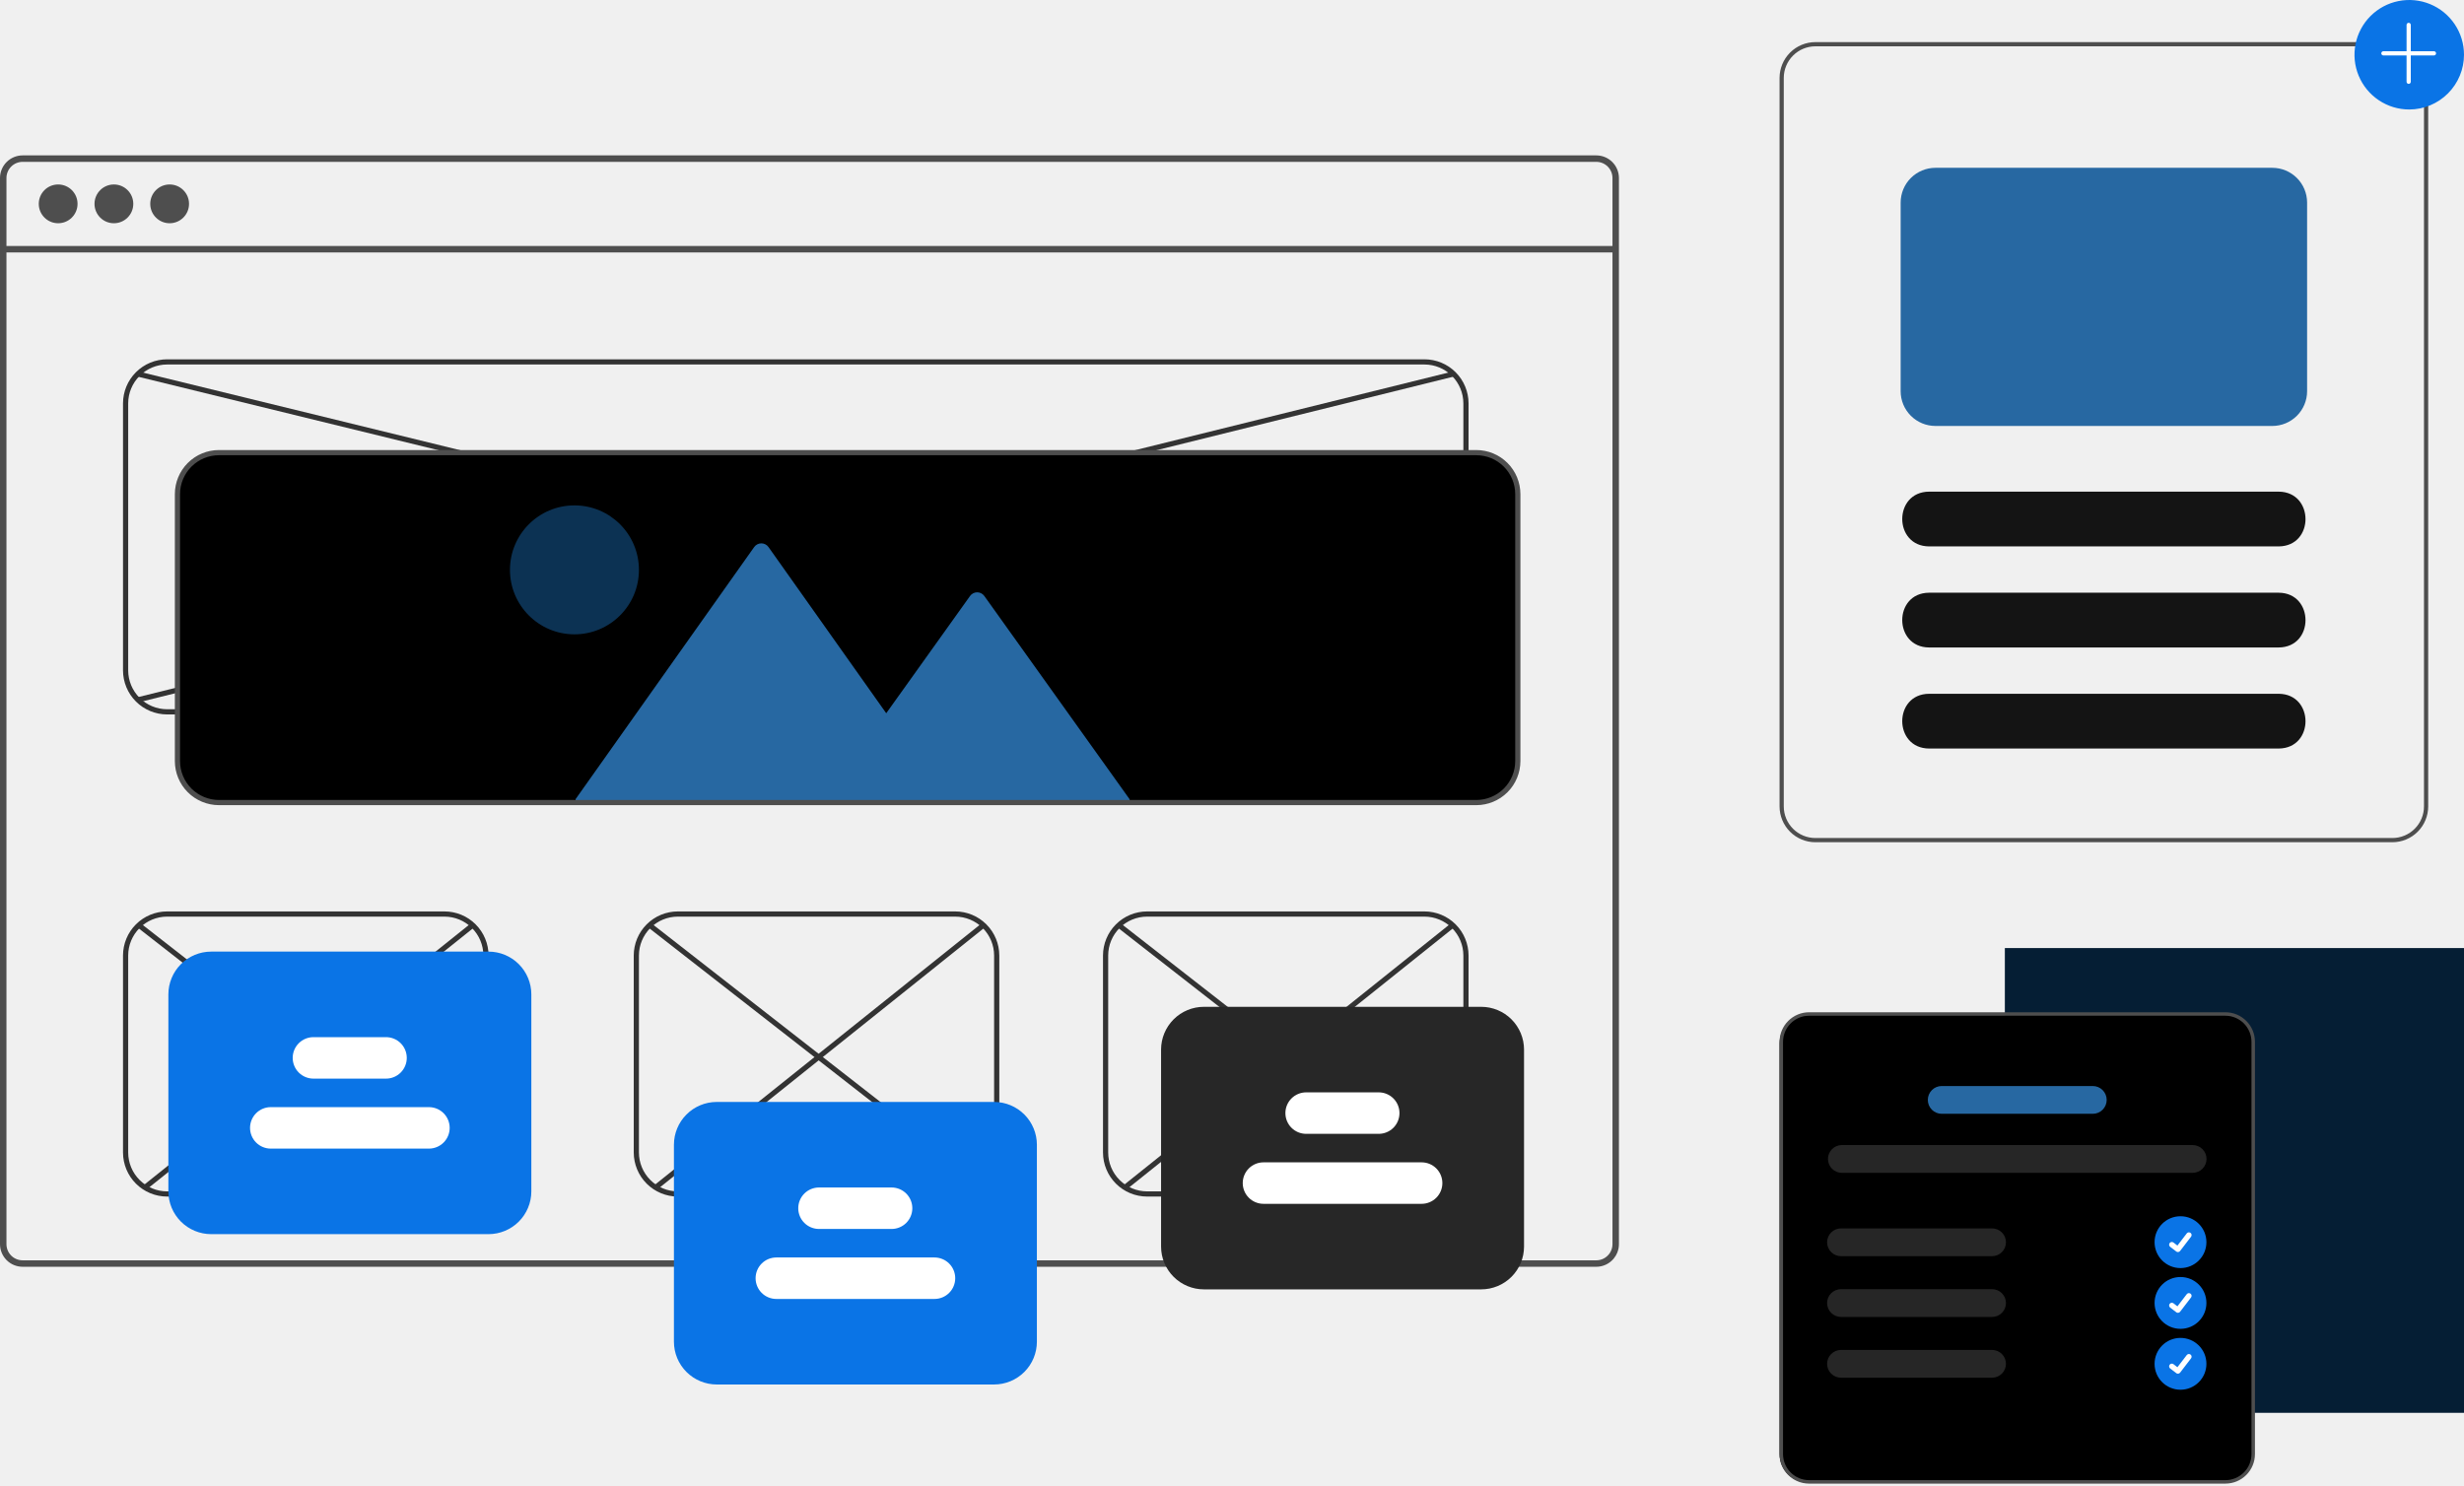
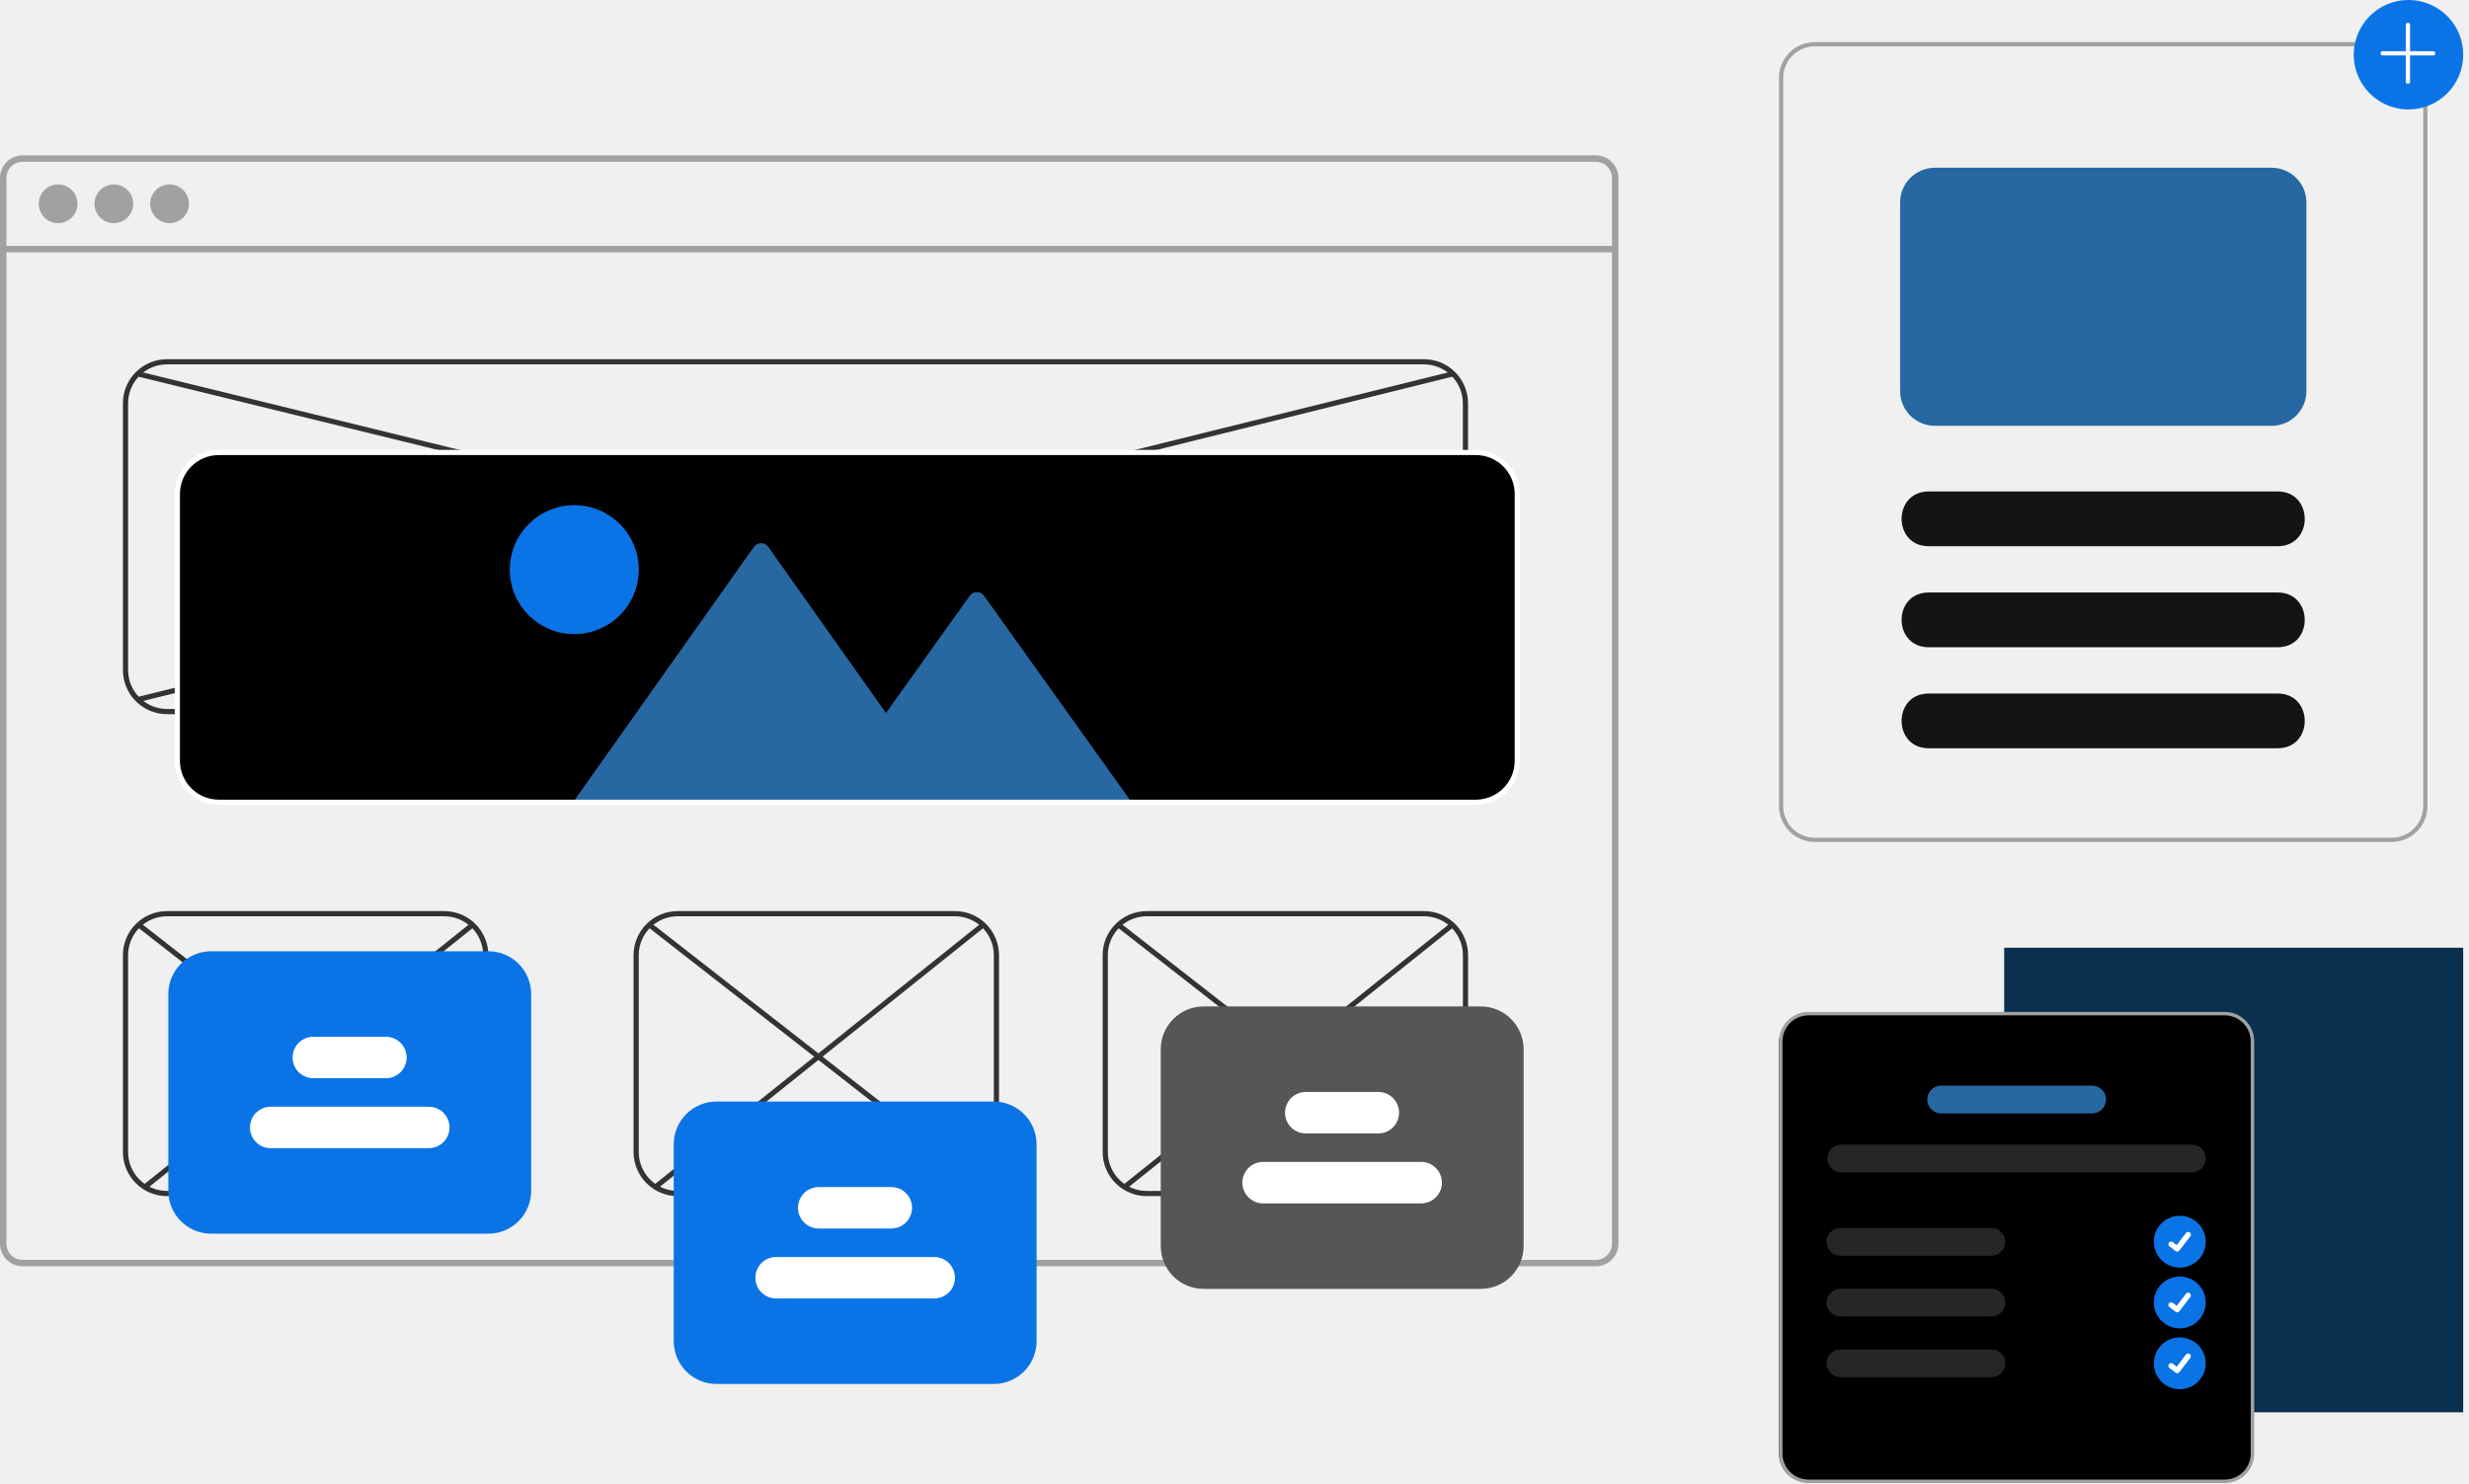
- <svg xmlns="http://www.w3.org/2000/svg" width="864" height="521" viewBox="0 0 864 521" fill="none">
-   <path d="M559.743 54.5H7.927C5.825 54.502 3.81 55.338 2.324 56.824C0.838 58.31 0.002 60.325 0 62.427V436.353C0.002 438.454 0.838 440.47 2.324 441.956C3.81 443.442 5.825 444.278 7.927 444.28H559.743C560.889 444.28 562.021 444.031 563.062 443.551C564.102 443.071 565.027 442.37 565.77 441.498C565.833 441.43 565.891 441.357 565.943 441.28C566.416 440.701 566.799 440.055 567.079 439.362C567.478 438.409 567.682 437.386 567.679 436.353V62.427C567.677 60.324 566.839 58.308 565.351 56.821C563.863 55.335 561.846 54.5 559.743 54.5ZM565.415 436.353C565.416 437.459 565.091 438.54 564.479 439.462C563.935 440.273 563.198 440.935 562.334 441.389C561.533 441.803 560.644 442.018 559.743 442.016H7.927C6.425 442.014 4.986 441.417 3.924 440.355C2.862 439.294 2.265 437.854 2.263 436.353V62.427C2.265 60.926 2.862 59.486 3.924 58.425C4.986 57.363 6.425 56.766 7.927 56.764H559.743C561.246 56.764 562.687 57.36 563.751 58.422C564.815 59.484 565.413 60.924 565.415 62.427V436.353Z" fill="#4E4E4E" />
-   <path d="M566.542 86.272H1.13V88.538H566.542V86.272Z" fill="#4E4E4E" />
-   <path d="M20.392 78.295C24.147 78.295 27.191 75.251 27.191 71.496C27.191 67.742 24.147 64.698 20.392 64.698C16.638 64.698 13.594 67.742 13.594 71.496C13.594 75.251 16.638 78.295 20.392 78.295Z" fill="#4E4E4E" />
-   <path d="M39.938 78.295C43.693 78.295 46.737 75.251 46.737 71.496C46.737 67.742 43.693 64.698 39.938 64.698C36.184 64.698 33.14 67.742 33.14 71.496C33.14 75.251 36.184 78.295 39.938 78.295Z" fill="#4E4E4E" />
-   <path d="M59.484 78.295C63.239 78.295 66.283 75.251 66.283 71.496C66.283 67.742 63.239 64.698 59.484 64.698C55.729 64.698 52.685 67.742 52.685 71.496C52.685 75.251 55.729 78.295 59.484 78.295Z" fill="#4E4E4E" />
-   <path d="M499.493 250.564H58.586C54.489 250.559 50.561 248.93 47.663 246.032C44.766 243.135 43.136 239.207 43.132 235.11V141.474C43.136 137.376 44.766 133.448 47.663 130.551C50.561 127.653 54.489 126.024 58.586 126.019H499.493C503.591 126.024 507.519 127.653 510.416 130.551C513.313 133.448 514.943 137.376 514.948 141.474V235.11C514.943 239.207 513.313 243.135 510.416 246.032C507.519 248.93 503.591 250.559 499.493 250.564ZM58.586 127.837C54.971 127.841 51.505 129.279 48.949 131.836C46.392 134.392 44.954 137.858 44.95 141.474V235.11C44.954 238.725 46.392 242.191 48.949 244.747C51.505 247.304 54.971 248.742 58.586 248.746H499.493C503.109 248.742 506.575 247.304 509.131 244.747C511.688 242.191 513.125 238.725 513.13 235.11V141.474C513.125 137.858 511.688 134.392 509.131 131.836C506.575 129.279 503.109 127.841 499.493 127.837H58.586Z" fill="#333333" />
-   <path d="M155.859 419.654H58.586C54.489 419.65 50.561 418.02 47.663 415.123C44.766 412.225 43.136 408.297 43.132 404.2V335.109C43.136 331.012 44.766 327.083 47.663 324.186C50.561 321.289 54.489 319.659 58.586 319.655H155.859C159.956 319.659 163.884 321.289 166.781 324.186C169.679 327.083 171.308 331.012 171.313 335.109V404.2C171.308 408.297 169.679 412.225 166.781 415.123C163.884 418.02 159.956 419.65 155.859 419.654ZM58.586 321.473C54.971 321.477 51.505 322.915 48.949 325.471C46.392 328.028 44.954 331.494 44.95 335.109V404.2C44.954 407.815 46.392 411.281 48.949 413.837C51.505 416.394 54.971 417.832 58.586 417.836H155.859C159.474 417.832 162.94 416.394 165.496 413.837C168.053 411.281 169.491 407.815 169.495 404.2V335.109C169.491 331.494 168.053 328.028 165.496 325.471C162.94 322.915 159.474 321.477 155.859 321.473H58.586Z" fill="#333333" />
-   <path d="M499.493 419.654H402.221C398.124 419.65 394.195 418.02 391.298 415.123C388.401 412.225 386.771 408.297 386.767 404.2V335.109C386.771 331.012 388.401 327.083 391.298 324.186C394.195 321.289 398.124 319.659 402.221 319.655H499.493C503.591 319.659 507.519 321.289 510.416 324.186C513.313 327.083 514.943 331.012 514.948 335.109V404.2C514.943 408.297 513.313 412.225 510.416 415.123C507.519 418.02 503.591 419.65 499.493 419.654ZM402.221 321.473C398.606 321.477 395.14 322.915 392.583 325.471C390.027 328.028 388.589 331.494 388.585 335.109V404.2C388.589 407.815 390.027 411.281 392.583 413.837C395.14 416.394 398.606 417.832 402.221 417.836H499.493C503.109 417.832 506.575 416.394 509.131 413.837C511.688 411.281 513.126 407.815 513.13 404.2V335.109C513.126 331.494 511.688 328.028 509.131 325.471C506.575 322.915 503.109 321.477 499.493 321.473H402.221Z" fill="#333333" />
-   <path d="M334.949 419.654H237.677C233.579 419.65 229.651 418.02 226.754 415.123C223.856 412.225 222.227 408.297 222.222 404.2V335.109C222.227 331.012 223.856 327.083 226.754 324.186C229.651 321.289 233.579 319.659 237.677 319.655H334.949C339.046 319.659 342.974 321.289 345.872 324.186C348.769 327.083 350.399 331.012 350.403 335.109V404.2C350.399 408.297 348.769 412.225 345.872 415.123C342.974 418.02 339.046 419.65 334.949 419.654ZM237.677 321.473C234.061 321.477 230.595 322.915 228.039 325.471C225.482 328.028 224.044 331.494 224.04 335.109V404.2C224.044 407.815 225.482 411.281 228.039 413.837C230.595 416.394 234.061 417.832 237.677 417.836H334.949C338.564 417.832 342.03 416.394 344.587 413.837C347.143 411.281 348.581 407.815 348.585 404.2V335.109C348.581 331.494 347.143 328.028 344.587 325.471C342.03 322.915 338.564 321.477 334.949 321.473H237.677Z" fill="#333333" />
-   <path d="M48.541 130.283L48.109 132.048L513.822 245.992L514.254 244.227L48.541 130.283Z" fill="#333333" />
-   <path d="M509.528 130.255L48.114 244.564L48.551 246.329L509.966 132.019L509.528 130.255Z" fill="#333333" />
-   <path d="M517.675 281.927H76.768C72.791 281.923 68.978 280.341 66.166 277.529C63.354 274.717 61.773 270.904 61.768 266.927V173.291C61.773 169.315 63.354 165.502 66.166 162.69C68.978 159.878 72.791 158.296 76.768 158.292H517.675C521.652 158.296 525.464 159.878 528.276 162.69C531.089 165.502 532.67 169.315 532.675 173.291V266.927C532.67 270.904 531.089 274.717 528.276 277.529C525.464 280.341 521.652 281.923 517.675 281.927Z" fill="black" />
-   <path d="M228.319 323.759L227.201 325.193L343.714 416.082L344.833 414.648L228.319 323.759Z" fill="#333333" />
-   <path d="M344.296 323.76L229.312 415.77L230.447 417.189L345.432 325.18L344.296 323.76Z" fill="#333333" />
-   <path d="M49.228 323.76L48.11 325.194L164.624 416.083L165.742 414.649L49.228 323.76Z" fill="#333333" />
-   <path d="M165.206 323.76L50.221 415.77L51.357 417.189L166.342 325.18L165.206 323.76Z" fill="#333333" />
-   <path d="M392.864 323.759L391.746 325.192L508.26 416.081L509.378 414.648L392.864 323.759Z" fill="#333333" />
-   <path d="M508.841 323.76L393.856 415.77L394.992 417.189L509.977 325.18L508.841 323.76Z" fill="#333333" />
-   <path d="M348.585 485.563H251.313C247.336 485.558 243.523 483.977 240.711 481.165C237.899 478.353 236.317 474.54 236.313 470.563V401.472C236.317 397.496 237.899 393.683 240.711 390.871C243.523 388.059 247.336 386.477 251.313 386.472H348.585C352.562 386.477 356.375 388.059 359.187 390.871C361.999 393.683 363.581 397.496 363.585 401.472V470.563C363.581 474.54 361.999 478.353 359.187 481.165C356.375 483.977 352.562 485.558 348.585 485.563Z" fill="#0A74E6" />
-   <path d="M312.633 431.018H287.179C285.25 431.018 283.4 430.251 282.036 428.888C280.672 427.524 279.906 425.674 279.906 423.745C279.906 421.816 280.672 419.966 282.036 418.602C283.4 417.239 285.25 416.472 287.179 416.472H312.633C314.562 416.472 316.412 417.239 317.776 418.602C319.14 419.966 319.906 421.816 319.906 423.745C319.906 425.674 319.14 427.524 317.776 428.888C316.412 430.251 314.562 431.018 312.633 431.018Z" fill="white" />
-   <path d="M327.676 455.563H272.222C270.293 455.563 268.443 454.797 267.079 453.433C265.715 452.069 264.949 450.219 264.949 448.29C264.949 446.361 265.715 444.512 267.079 443.148C268.443 441.784 270.293 441.018 272.222 441.018H327.676C329.605 441.018 331.455 441.784 332.819 443.148C334.183 444.512 334.949 446.361 334.949 448.29C334.949 450.219 334.183 452.069 332.819 453.433C331.455 454.797 329.605 455.563 327.676 455.563Z" fill="white" />
-   <path d="M171.313 432.836H74.041C70.064 432.831 66.251 431.25 63.439 428.438C60.627 425.625 59.045 421.813 59.041 417.836V348.745C59.045 344.768 60.627 340.956 63.439 338.144C66.251 335.332 70.064 333.75 74.041 333.745H171.313C175.29 333.75 179.103 335.332 181.915 338.144C184.727 340.956 186.309 344.768 186.313 348.745V417.836C186.309 421.813 184.727 425.625 181.915 428.438C179.103 431.25 175.29 432.831 171.313 432.836Z" fill="#0A74E6" />
-   <path d="M135.361 378.291H109.907C107.978 378.291 106.128 377.524 104.764 376.161C103.4 374.797 102.634 372.947 102.634 371.018C102.634 369.089 103.4 367.239 104.764 365.875C106.128 364.512 107.978 363.745 109.907 363.745H135.361C137.29 363.745 139.14 364.512 140.504 365.875C141.868 367.239 142.634 369.089 142.634 371.018C142.634 372.947 141.868 374.797 140.504 376.161C139.14 377.524 137.29 378.291 135.361 378.291Z" fill="white" />
-   <path d="M150.404 402.836H94.95C93.021 402.836 91.171 402.07 89.807 400.706C88.444 399.342 87.677 397.492 87.677 395.563C87.677 393.634 88.444 391.785 89.807 390.421C91.171 389.057 93.021 388.291 94.95 388.291H150.404C152.333 388.291 154.183 389.057 155.547 390.421C156.911 391.785 157.677 393.634 157.677 395.563C157.677 397.492 156.911 399.342 155.547 400.706C154.183 402.07 152.333 402.836 150.404 402.836Z" fill="white" />
-   <path d="M519.403 452.199H422.13C418.153 452.195 414.341 450.613 411.529 447.801C408.717 444.989 407.135 441.176 407.13 437.199V368.109C407.135 364.132 408.717 360.319 411.529 357.507C414.341 354.695 418.153 353.113 422.13 353.109H519.403C523.379 353.113 527.192 354.695 530.004 357.507C532.816 360.319 534.398 364.132 534.402 368.109V437.199C534.398 441.176 532.816 444.989 530.004 447.801C527.192 450.613 523.379 452.195 519.403 452.199Z" fill="#272727" />
-   <path d="M483.451 397.654H457.996C456.067 397.654 454.218 396.888 452.854 395.524C451.49 394.16 450.724 392.31 450.724 390.381C450.724 388.453 451.49 386.603 452.854 385.239C454.218 383.875 456.067 383.109 457.996 383.109H483.451C485.38 383.109 487.229 383.875 488.593 385.239C489.957 386.603 490.723 388.453 490.723 390.381C490.723 392.31 489.957 394.16 488.593 395.524C487.229 396.888 485.38 397.654 483.451 397.654Z" fill="white" />
-   <path d="M498.494 422.199H443.039C441.11 422.199 439.261 421.433 437.897 420.069C436.533 418.705 435.767 416.856 435.767 414.927C435.767 412.998 436.533 411.148 437.897 409.784C439.261 408.42 441.11 407.654 443.039 407.654H498.494C500.422 407.654 502.272 408.42 503.636 409.784C505 411.148 505.766 412.998 505.766 414.927C505.766 416.856 505 418.705 503.636 420.069C502.272 421.433 500.422 422.199 498.494 422.199Z" fill="white" />
-   <path d="M396.103 280.323V281.473H201.831V280.27L202.877 278.79L264.467 191.839C264.753 191.444 265.127 191.122 265.561 190.9C265.995 190.678 266.475 190.562 266.963 190.562C267.45 190.562 267.93 190.678 268.364 190.9C268.798 191.122 269.173 191.444 269.458 191.839L310.758 250.145L340.158 209.004C340.443 208.611 340.818 208.291 341.251 208.07C341.684 207.849 342.163 207.734 342.649 207.734C343.135 207.734 343.614 207.849 344.047 208.07C344.48 208.291 344.854 208.611 345.14 209.004L395.058 278.853L396.103 280.323Z" fill="#2768A2" />
-   <path d="M201.428 222.471C213.916 222.471 224.04 212.347 224.04 199.859C224.04 187.37 213.916 177.247 201.428 177.247C188.94 177.247 178.816 187.37 178.816 199.859C178.816 212.347 188.94 222.471 201.428 222.471Z" fill="#0C3253" />
-   <path d="M517.675 282.382H76.768C72.671 282.377 68.742 280.748 65.845 277.85C62.948 274.953 61.318 271.025 61.313 266.928V173.292C61.318 169.194 62.948 165.266 65.845 162.369C68.742 159.471 72.671 157.842 76.768 157.837H517.675C521.772 157.842 525.701 159.471 528.598 162.369C531.495 165.266 533.125 169.194 533.129 173.292V266.928C533.125 271.025 531.495 274.953 528.598 277.85C525.701 280.748 521.772 282.377 517.675 282.382ZM76.768 159.655C73.153 159.659 69.687 161.097 67.13 163.654C64.574 166.21 63.136 169.676 63.132 173.292V266.928C63.136 270.543 64.574 274.009 67.13 276.565C69.687 279.122 73.153 280.56 76.768 280.564H517.675C521.29 280.56 524.756 279.122 527.313 276.565C529.869 274.009 531.307 270.543 531.311 266.928V173.292C531.307 169.676 529.869 166.21 527.313 163.654C524.756 161.097 521.29 159.659 517.675 159.655H76.768Z" fill="#4E4E4E" />
-   <path d="M838.892 14.769H636.554C633.226 14.774 630.035 16.098 627.682 18.451C625.329 20.805 624.005 23.995 624 27.323V282.831C624.005 286.159 625.329 289.349 627.682 291.702C630.035 294.056 633.226 295.38 636.554 295.384H838.892C842.22 295.38 845.411 294.056 847.764 291.702C850.117 289.349 851.441 286.159 851.446 282.831V27.323C851.441 23.995 850.117 20.805 847.764 18.451C845.411 16.098 842.22 14.774 838.892 14.769ZM849.969 282.831C849.966 285.767 848.797 288.583 846.721 290.659C844.644 292.736 841.829 293.904 838.892 293.908H636.554C633.617 293.904 630.802 292.736 628.725 290.659C626.649 288.583 625.48 285.767 625.477 282.831V27.323C625.48 24.386 626.649 21.571 628.725 19.494C630.802 17.418 633.617 16.25 636.554 16.246H838.892C841.829 16.25 844.644 17.418 846.721 19.494C848.797 21.571 849.966 24.386 849.969 27.323V282.831Z" fill="#4E4E4E" />
-   <path d="M799.016 191.631H676.431C663.909 191.57 663.857 172.496 676.432 172.431H799.016C811.529 172.489 811.597 191.565 799.016 191.631Z" fill="#141414" />
-   <path d="M799.016 227.077H676.431C663.909 227.016 663.857 207.942 676.432 207.877H799.016C811.529 207.935 811.597 227.011 799.016 227.077Z" fill="#141414" />
-   <path d="M799.016 262.523H676.431C663.909 262.463 663.857 243.388 676.432 243.323H799.016C811.529 243.382 811.597 262.457 799.016 262.523Z" fill="#141414" />
-   <path d="M844.8 38.4C841.003 38.4 837.291 37.274 834.133 35.164C830.976 33.054 828.515 30.056 827.062 26.547C825.608 23.039 825.228 19.179 825.969 15.454C826.71 11.73 828.538 8.309 831.224 5.623C833.909 2.938 837.33 1.11 841.054 0.369C844.779 -0.372 848.639 0.008 852.148 1.461C855.656 2.915 858.655 5.376 860.764 8.533C862.874 11.69 864 15.402 864 19.2C863.994 24.29 861.97 29.171 858.37 32.77C854.771 36.37 849.89 38.394 844.8 38.4Z" fill="#0A74E6" />
-   <path d="M853.462 17.969H845.338V8.738C845.338 8.543 845.261 8.355 845.122 8.216C844.984 8.078 844.796 8 844.6 8C844.404 8 844.216 8.078 844.078 8.216C843.939 8.355 843.862 8.543 843.862 8.738V17.969H835.738C835.543 17.969 835.355 18.047 835.216 18.186C835.078 18.324 835 18.512 835 18.708C835 18.904 835.078 19.091 835.216 19.23C835.355 19.368 835.543 19.446 835.738 19.446H843.862V28.677C843.862 28.873 843.939 29.061 844.078 29.199C844.216 29.338 844.404 29.415 844.6 29.415C844.796 29.415 844.984 29.338 845.122 29.199C845.261 29.061 845.338 28.873 845.338 28.677V19.446H853.462C853.657 19.446 853.845 19.368 853.984 19.23C854.122 19.091 854.2 18.904 854.2 18.708C854.2 18.512 854.122 18.324 853.984 18.186C853.845 18.047 853.657 17.969 853.462 17.969Z" fill="white" />
-   <path d="M796.8 149.391H678.646C675.416 149.387 672.319 148.102 670.034 145.818C667.75 143.533 666.465 140.436 666.461 137.206V71.04C666.465 67.81 667.75 64.713 670.034 62.428C672.319 60.144 675.416 58.859 678.646 58.855H796.8C800.03 58.859 803.127 60.144 805.412 62.428C807.696 64.713 808.981 67.81 808.984 71.04V137.206C808.981 140.436 807.696 143.533 805.412 145.818C803.127 148.102 800.03 149.387 796.8 149.391Z" fill="#2768A2" />
-   <rect x="703" y="332.5" width="161" height="163" fill="#051E34" />
-   <rect x="624" y="356" width="166" height="164" rx="10" fill="black" />
-   <path d="M780.343 355.016H634.351C631.608 355.021 628.978 356.113 627.038 358.054C625.098 359.994 624.005 362.623 624 365.367V509.977C624.003 512.722 625.094 515.353 627.035 517.293C628.976 519.234 631.607 520.326 634.351 520.328H780.343C783.088 520.326 785.719 519.234 787.66 517.293C789.601 515.353 790.692 512.722 790.695 509.977V365.367C790.692 362.623 789.601 359.991 787.66 358.051C785.719 356.11 783.088 355.019 780.343 355.016ZM789.477 509.977C789.474 512.398 788.511 514.72 786.799 516.432C785.086 518.144 782.765 519.108 780.343 519.111H634.351C631.93 519.108 629.609 518.144 627.896 516.432C626.184 514.72 625.221 512.398 625.218 509.977V365.367C625.222 362.946 626.185 360.625 627.897 358.913C629.609 357.201 631.93 356.237 634.351 356.233H780.343C782.765 356.236 785.086 357.2 786.799 358.912C788.511 360.624 789.474 362.946 789.477 365.367V509.977Z" fill="#4E4E4E" />
-   <path d="M768.847 411.334H645.847C644.555 411.334 643.316 410.82 642.402 409.907C641.489 408.993 640.976 407.754 640.976 406.462C640.976 405.17 641.489 403.931 642.402 403.018C643.316 402.104 644.555 401.591 645.847 401.591H768.847C770.139 401.591 771.378 402.104 772.291 403.018C773.205 403.931 773.718 405.17 773.718 406.462C773.718 407.754 773.205 408.993 772.291 409.907C771.378 410.82 770.139 411.334 768.847 411.334Z" fill="#262626" />
-   <path d="M733.835 390.631H680.86C679.568 390.631 678.329 390.118 677.415 389.204C676.501 388.29 675.988 387.051 675.988 385.759C675.988 384.468 676.501 383.228 677.415 382.315C678.329 381.401 679.568 380.888 680.86 380.888H733.835C735.127 380.888 736.366 381.401 737.279 382.315C738.193 383.228 738.706 384.468 738.706 385.759C738.706 387.051 738.193 388.29 737.279 389.204C736.366 390.118 735.127 390.631 733.835 390.631Z" fill="#2768A2" />
-   <path d="M698.518 440.561H645.543C644.251 440.561 643.012 440.048 642.098 439.135C641.185 438.221 640.671 436.982 640.671 435.69C640.671 434.398 641.185 433.159 642.098 432.245C643.012 431.332 644.251 430.819 645.543 430.819H698.518C699.81 430.819 701.049 431.332 701.962 432.245C702.876 433.159 703.389 434.398 703.389 435.69C703.389 436.982 702.876 438.221 701.962 439.135C701.049 440.048 699.81 440.561 698.518 440.561Z" fill="#262626" />
-   <path d="M698.518 461.873H645.543C644.251 461.873 643.012 461.36 642.098 460.446C641.185 459.533 640.671 458.294 640.671 457.002C640.671 455.71 641.185 454.471 642.098 453.557C643.012 452.644 644.251 452.131 645.543 452.131H698.518C699.81 452.131 701.049 452.644 701.962 453.557C702.876 454.471 703.389 455.71 703.389 457.002C703.389 458.294 702.876 459.533 701.962 460.446C701.049 461.36 699.81 461.873 698.518 461.873Z" fill="#262626" />
-   <path d="M698.518 483.185H645.543C644.251 483.185 643.012 482.672 642.098 481.758C641.185 480.845 640.671 479.606 640.671 478.314C640.671 477.022 641.185 475.783 642.098 474.869C643.012 473.956 644.251 473.442 645.543 473.442H698.518C699.81 473.442 701.049 473.956 701.962 474.869C702.876 475.783 703.389 477.022 703.389 478.314C703.389 479.606 702.876 480.845 701.962 481.758C701.049 482.672 699.81 483.185 698.518 483.185Z" fill="#262626" />
-   <path d="M764.588 444.737C769.609 444.737 773.679 440.667 773.679 435.647C773.679 430.626 769.609 426.556 764.588 426.556C759.568 426.556 755.498 430.626 755.498 435.647C755.498 440.667 759.568 444.737 764.588 444.737Z" fill="#0A74E6" />
-   <path d="M763.687 439.115C763.483 439.115 763.284 439.049 763.12 438.926L763.11 438.919L760.974 437.284C760.774 437.131 760.643 436.905 760.61 436.655C760.577 436.406 760.645 436.153 760.798 435.953C760.951 435.753 761.177 435.623 761.427 435.59C761.676 435.557 761.929 435.624 762.129 435.777L763.513 436.838L766.783 432.572C766.858 432.474 766.953 432.391 767.061 432.328C767.169 432.266 767.288 432.225 767.411 432.209C767.535 432.193 767.661 432.201 767.781 432.233C767.901 432.265 768.014 432.321 768.113 432.397L768.113 432.397L768.093 432.425L768.114 432.397C768.313 432.55 768.444 432.777 768.477 433.026C768.51 433.276 768.442 433.528 768.289 433.728L764.443 438.743C764.354 438.859 764.24 438.952 764.109 439.017C763.978 439.081 763.834 439.114 763.688 439.113L763.687 439.115Z" fill="white" />
-   <path d="M764.588 466.049C769.609 466.049 773.679 461.979 773.679 456.959C773.679 451.938 769.609 447.868 764.588 447.868C759.568 447.868 755.498 451.938 755.498 456.959C755.498 461.979 759.568 466.049 764.588 466.049Z" fill="#0A74E6" />
-   <path d="M763.687 460.426C763.483 460.427 763.284 460.361 763.12 460.238L763.11 460.23L760.974 458.596C760.875 458.52 760.792 458.426 760.729 458.318C760.667 458.21 760.626 458.091 760.61 457.967C760.594 457.843 760.602 457.718 760.634 457.597C760.666 457.477 760.722 457.364 760.798 457.265C760.874 457.166 760.968 457.083 761.076 457.021C761.184 456.958 761.303 456.918 761.427 456.901C761.55 456.885 761.676 456.893 761.797 456.925C761.917 456.958 762.03 457.013 762.129 457.089L763.513 458.15L766.783 453.884C766.858 453.785 766.953 453.702 767.061 453.64C767.169 453.578 767.288 453.537 767.411 453.521C767.535 453.505 767.661 453.513 767.781 453.545C767.901 453.577 768.014 453.633 768.113 453.709L768.113 453.709L768.093 453.737L768.114 453.709C768.313 453.862 768.444 454.088 768.477 454.338C768.51 454.587 768.442 454.84 768.289 455.04L764.443 460.055C764.354 460.171 764.24 460.264 764.109 460.328C763.978 460.393 763.834 460.426 763.688 460.425L763.687 460.426Z" fill="white" />
-   <path d="M764.588 487.404C769.609 487.404 773.679 483.334 773.679 478.314C773.679 473.293 769.609 469.223 764.588 469.223C759.568 469.223 755.498 473.293 755.498 478.314C755.498 483.334 759.568 487.404 764.588 487.404Z" fill="#0A74E6" />
-   <path d="M763.687 481.781C763.483 481.782 763.284 481.716 763.12 481.593L763.11 481.585L760.973 479.951C760.774 479.798 760.643 479.572 760.611 479.322C760.578 479.073 760.645 478.82 760.798 478.621C760.952 478.421 761.178 478.29 761.427 478.257C761.677 478.224 761.929 478.291 762.129 478.444L763.513 479.505L766.782 475.239C766.858 475.14 766.953 475.057 767.061 474.995C767.169 474.933 767.288 474.892 767.411 474.876C767.535 474.86 767.66 474.868 767.781 474.9C767.901 474.932 768.014 474.988 768.113 475.064L768.113 475.064L768.093 475.092L768.114 475.064C768.313 475.217 768.444 475.443 768.477 475.693C768.51 475.942 768.442 476.195 768.289 476.395L764.443 481.41C764.354 481.526 764.24 481.619 764.109 481.683C763.978 481.748 763.834 481.781 763.688 481.78L763.687 481.781Z" fill="white" />
+ <svg xmlns="http://www.w3.org/2000/svg" width="243" height="146" viewBox="0 0 243 146" fill="none">
+   <path d="M157.059 15.292H2.224C1.634 15.293 1.069 15.527 0.652 15.944C0.235 16.361 0.001 16.927 0 17.516V122.437C0.001 123.027 0.235 123.592 0.652 124.009C1.069 124.426 1.634 124.661 2.224 124.661H157.059C157.381 124.661 157.699 124.591 157.991 124.457C158.283 124.322 158.542 124.125 158.751 123.881C158.768 123.862 158.784 123.841 158.799 123.819C158.932 123.657 159.039 123.476 159.118 123.281C159.23 123.014 159.287 122.727 159.286 122.437V17.516C159.286 16.926 159.051 16.36 158.633 15.943C158.215 15.526 157.649 15.292 157.059 15.292ZM158.651 122.437C158.651 122.747 158.56 123.051 158.388 123.309C158.236 123.537 158.029 123.723 157.786 123.85C157.562 123.966 157.312 124.027 157.059 124.026H2.224C1.803 124.026 1.399 123.858 1.101 123.56C0.803 123.262 0.636 122.858 0.635 122.437V17.516C0.636 17.095 0.803 16.691 1.101 16.393C1.399 16.095 1.803 15.928 2.224 15.927H157.059C157.481 15.927 157.886 16.095 158.184 16.392C158.482 16.691 158.65 17.095 158.651 17.516V122.437Z" fill="#A1A1A1" />
+   <path d="M158.967 24.207H0.316V24.843H158.967V24.207Z" fill="#A1A1A1" />
+   <path d="M5.72 21.969C6.774 21.969 7.628 21.115 7.628 20.061C7.628 19.008 6.774 18.154 5.72 18.154C4.667 18.154 3.812 19.008 3.812 20.061C3.812 21.115 4.667 21.969 5.72 21.969Z" fill="#A1A1A1" />
+   <path d="M11.204 21.969C12.258 21.969 13.112 21.115 13.112 20.061C13.112 19.008 12.258 18.154 11.204 18.154C10.151 18.154 9.297 19.008 9.297 20.061C9.297 21.115 10.151 21.969 11.204 21.969Z" fill="#A1A1A1" />
+   <path d="M16.689 21.969C17.742 21.969 18.596 21.115 18.596 20.061C18.596 19.008 17.742 18.154 16.689 18.154C15.635 18.154 14.781 19.008 14.781 20.061C14.781 21.115 15.635 21.969 16.689 21.969Z" fill="#A1A1A1" />
+   <path d="M140.149 70.306H16.434C15.284 70.305 14.182 69.848 13.369 69.035C12.556 68.222 12.099 67.12 12.098 65.97V39.696C12.099 38.547 12.556 37.444 13.369 36.632C14.182 35.819 15.284 35.361 16.434 35.36H140.149C141.299 35.361 142.401 35.819 143.214 36.632C144.027 37.444 144.484 38.547 144.485 39.696V65.97C144.484 67.12 144.027 68.222 143.214 69.035C142.401 69.848 141.299 70.305 140.149 70.306ZM16.434 35.87C15.42 35.871 14.447 36.275 13.73 36.992C13.012 37.709 12.609 38.682 12.608 39.696V65.97C12.609 66.984 13.012 67.957 13.73 68.674C14.447 69.391 15.42 69.795 16.434 69.796H140.149C141.163 69.795 142.136 69.391 142.853 68.674C143.571 67.957 143.974 66.984 143.975 65.97V39.696C143.974 38.682 143.571 37.709 142.853 36.992C142.136 36.275 141.163 35.871 140.149 35.87H16.434Z" fill="#333333" />
+   <path d="M43.728 117.751H16.434C15.284 117.75 14.182 117.293 13.369 116.48C12.556 115.667 12.099 114.565 12.098 113.415V94.029C12.099 92.879 12.556 91.777 13.369 90.964C14.182 90.151 15.284 89.694 16.434 89.692H43.728C44.878 89.694 45.98 90.151 46.793 90.964C47.606 91.777 48.063 92.879 48.064 94.029V113.415C48.063 114.565 47.606 115.667 46.793 116.48C45.98 117.293 44.878 117.75 43.728 117.751ZM16.434 90.202C15.42 90.204 14.447 90.607 13.73 91.324C13.012 92.042 12.609 93.014 12.608 94.029V113.415C12.609 114.429 13.012 115.402 13.73 116.119C14.447 116.837 15.42 117.24 16.434 117.241H43.728C44.742 117.24 45.715 116.837 46.432 116.119C47.15 115.402 47.553 114.429 47.554 113.415V94.029C47.553 93.014 47.15 92.042 46.432 91.324C45.715 90.607 44.742 90.204 43.728 90.202H16.434Z" fill="#333333" />
+   <path d="M140.154 117.751H112.86C111.71 117.75 110.608 117.293 109.795 116.48C108.982 115.667 108.525 114.565 108.523 113.415V94.029C108.525 92.879 108.982 91.777 109.795 90.964C110.608 90.151 111.71 89.694 112.86 89.692H140.154C141.303 89.694 142.406 90.151 143.219 90.964C144.031 91.777 144.489 92.879 144.49 94.029V113.415C144.489 114.565 144.031 115.667 143.219 116.48C142.406 117.293 141.303 117.75 140.154 117.751ZM112.86 90.202C111.845 90.204 110.873 90.607 110.156 91.324C109.438 92.042 109.035 93.014 109.034 94.029V113.415C109.035 114.429 109.438 115.402 110.156 116.119C110.873 116.837 111.845 117.24 112.86 117.241H140.154C141.168 117.24 142.141 116.837 142.858 116.119C143.575 115.402 143.979 114.429 143.98 113.415V94.029C143.979 93.014 143.575 92.042 142.858 91.324C142.141 90.607 141.168 90.204 140.154 90.202H112.86Z" fill="#333333" />
+   <path d="M93.986 117.751H66.692C65.542 117.75 64.44 117.293 63.627 116.48C62.814 115.667 62.357 114.565 62.355 113.415V94.029C62.357 92.879 62.814 91.777 63.627 90.964C64.44 90.151 65.542 89.694 66.692 89.692H93.986C95.135 89.694 96.238 90.151 97.051 90.964C97.864 91.777 98.321 92.879 98.322 94.029V113.415C98.321 114.565 97.864 115.667 97.051 116.48C96.238 117.293 95.135 117.75 93.986 117.751ZM66.692 90.202C65.677 90.204 64.705 90.607 63.988 91.324C63.27 92.042 62.867 93.014 62.866 94.029V113.415C62.867 114.429 63.27 115.402 63.988 116.119C64.705 116.837 65.677 117.24 66.692 117.241H93.986C95 117.24 95.973 116.837 96.69 116.119C97.407 115.402 97.811 114.429 97.812 113.415V94.029C97.811 93.014 97.407 92.042 96.69 91.324C95.973 90.607 95 90.204 93.986 90.202H66.692Z" fill="#333333" />
+   <path d="M13.621 36.556L13.5 37.052L144.175 69.023L144.297 68.528L13.621 36.556Z" fill="#333333" />
+   <path d="M142.969 36.548L13.5 68.622L13.623 69.118L143.092 37.043L142.969 36.548Z" fill="#333333" />
+   <path d="M145.256 79.106H21.541C20.425 79.105 19.355 78.661 18.566 77.872C17.777 77.083 17.333 76.013 17.332 74.897V48.624C17.333 47.508 17.777 46.438 18.566 45.649C19.355 44.86 20.425 44.416 21.541 44.415H145.256C146.372 44.416 147.442 44.86 148.231 45.649C149.02 46.438 149.463 47.508 149.465 48.624V74.897C149.463 76.013 149.02 77.083 148.231 77.872C147.442 78.661 146.372 79.105 145.256 79.106Z" fill="black" />
+   <path d="M64.068 90.844L63.754 91.246L96.447 116.749L96.76 116.347L64.068 90.844Z" fill="#333333" />
+   <path d="M96.608 90.844L64.344 116.661L64.662 117.06L96.926 91.243L96.608 90.844Z" fill="#333333" />
+   <path d="M13.814 90.844L13.5 91.247L46.193 116.749L46.507 116.347L13.814 90.844Z" fill="#333333" />
+   <path d="M46.354 90.844L14.09 116.661L14.409 117.06L46.672 91.243L46.354 90.844Z" fill="#333333" />
+   <path d="M110.232 90.844L109.918 91.246L142.611 116.749L142.925 116.347L110.232 90.844Z" fill="#333333" />
+   <path d="M142.779 90.844L110.516 116.661L110.834 117.06L143.098 91.243L142.779 90.844Z" fill="#333333" />
+   <path d="M97.811 136.245H70.517C69.402 136.244 68.332 135.8 67.543 135.011C66.754 134.222 66.31 133.152 66.309 132.036V112.65C66.31 111.534 66.754 110.464 67.543 109.675C68.332 108.886 69.402 108.442 70.517 108.441H97.811C98.927 108.442 99.997 108.886 100.786 109.675C101.575 110.464 102.019 111.534 102.02 112.65V132.036C102.019 133.152 101.575 134.222 100.786 135.011C99.997 135.8 98.927 136.244 97.811 136.245Z" fill="#0A74E6" />
+   <path d="M87.722 120.94H80.58C80.038 120.94 79.519 120.725 79.137 120.342C78.754 119.96 78.539 119.441 78.539 118.899C78.539 118.358 78.754 117.839 79.137 117.456C79.519 117.074 80.038 116.859 80.58 116.859H87.722C88.263 116.859 88.782 117.074 89.165 117.456C89.548 117.839 89.763 118.358 89.763 118.899C89.763 119.441 89.548 119.96 89.165 120.342C88.782 120.725 88.263 120.94 87.722 120.94Z" fill="white" />
+   <path d="M91.944 127.827H76.384C75.843 127.827 75.324 127.612 74.941 127.23C74.559 126.847 74.344 126.328 74.344 125.787C74.344 125.245 74.559 124.726 74.941 124.344C75.324 123.961 75.843 123.746 76.384 123.746H91.944C92.486 123.746 93.005 123.961 93.387 124.344C93.77 124.726 93.985 125.245 93.985 125.787C93.985 126.328 93.77 126.847 93.387 127.23C93.005 127.612 92.486 127.827 91.944 127.827Z" fill="white" />
+   <path d="M48.069 121.45H20.775C19.659 121.449 18.59 121.005 17.8 120.216C17.012 119.427 16.568 118.357 16.566 117.241V97.855C16.568 96.739 17.012 95.669 17.8 94.88C18.59 94.091 19.659 93.647 20.775 93.646H48.069C49.185 93.647 50.255 94.091 51.044 94.88C51.833 95.669 52.277 96.739 52.278 97.855V117.241C52.277 118.357 51.833 119.427 51.044 120.216C50.255 121.005 49.185 121.449 48.069 121.45Z" fill="#0A74E6" />
+   <path d="M37.98 106.145H30.837C30.296 106.145 29.777 105.93 29.395 105.547C29.012 105.165 28.797 104.646 28.797 104.104C28.797 103.563 29.012 103.044 29.395 102.661C29.777 102.279 30.296 102.064 30.837 102.064H37.98C38.521 102.064 39.04 102.279 39.423 102.661C39.806 103.044 40.02 103.563 40.02 104.104C40.02 104.646 39.806 105.165 39.423 105.547C39.04 105.93 38.521 106.145 37.98 106.145Z" fill="white" />
+   <path d="M42.202 113.032H26.642C26.101 113.032 25.582 112.817 25.199 112.435C24.817 112.052 24.602 111.533 24.602 110.992C24.602 110.45 24.817 109.931 25.199 109.549C25.582 109.166 26.101 108.951 26.642 108.951H42.202C42.743 108.951 43.263 109.166 43.645 109.549C44.028 109.931 44.243 110.45 44.243 110.992C44.243 111.533 44.028 112.052 43.645 112.435C43.263 112.817 42.743 113.032 42.202 113.032Z" fill="white" />
+   <path d="M145.745 126.883H118.451C117.335 126.882 116.265 126.438 115.476 125.649C114.687 124.86 114.243 123.79 114.242 122.675V103.288C114.243 102.172 114.687 101.103 115.476 100.314C116.265 99.525 117.335 99.081 118.451 99.079H145.745C146.861 99.081 147.931 99.525 148.72 100.314C149.509 101.103 149.952 102.172 149.954 103.288V122.675C149.952 123.79 149.509 124.86 148.72 125.649C147.931 126.438 146.861 126.882 145.745 126.883Z" fill="#565656" />
+   <path d="M135.656 111.578H128.513C127.972 111.578 127.453 111.363 127.07 110.981C126.688 110.598 126.473 110.079 126.473 109.538C126.473 108.997 126.688 108.477 127.07 108.095C127.453 107.712 127.972 107.497 128.513 107.497H135.656C136.197 107.497 136.716 107.712 137.099 108.095C137.481 108.477 137.696 108.997 137.696 109.538C137.696 110.079 137.481 110.598 137.099 110.981C136.716 111.363 136.197 111.578 135.656 111.578Z" fill="white" />
+   <path d="M139.874 118.466H124.314C123.773 118.466 123.254 118.251 122.871 117.868C122.488 117.485 122.273 116.966 122.273 116.425C122.273 115.884 122.488 115.365 122.871 114.982C123.254 114.599 123.773 114.384 124.314 114.384H139.874C140.415 114.384 140.934 114.599 141.317 114.982C141.7 115.365 141.915 115.884 141.915 116.425C141.915 116.966 141.7 117.485 141.317 117.868C140.934 118.251 140.415 118.466 139.874 118.466Z" fill="white" />
+   <path d="M111.144 78.656V78.979H56.633V78.641L56.926 78.226L74.208 53.828C74.288 53.717 74.393 53.627 74.515 53.565C74.637 53.503 74.772 53.47 74.908 53.47C75.045 53.47 75.18 53.503 75.302 53.565C75.423 53.627 75.528 53.717 75.608 53.828L87.197 70.189L95.446 58.645C95.526 58.535 95.631 58.445 95.753 58.383C95.874 58.321 96.009 58.288 96.145 58.288C96.281 58.288 96.416 58.321 96.537 58.383C96.659 58.445 96.764 58.535 96.844 58.645L110.851 78.244L111.144 78.656Z" fill="#2768A2" />
+   <path d="M56.52 62.423C60.025 62.423 62.865 59.583 62.865 56.079C62.865 52.575 60.025 49.734 56.52 49.734C53.016 49.734 50.176 52.575 50.176 56.079C50.176 59.583 53.016 62.423 56.52 62.423Z" fill="#0A74E6" />
+   <path d="M145.251 79.234H21.536C20.386 79.233 19.284 78.775 18.471 77.963C17.658 77.15 17.201 76.047 17.199 74.898V48.624C17.201 47.474 17.658 46.372 18.471 45.559C19.284 44.746 20.386 44.289 21.536 44.288H145.251C146.4 44.289 147.502 44.746 148.315 45.559C149.128 46.372 149.586 47.474 149.587 48.624V74.898C149.586 76.047 149.128 77.15 148.315 77.963C147.502 78.775 146.4 79.233 145.251 79.234ZM21.536 44.798C20.521 44.799 19.549 45.203 18.831 45.92C18.114 46.637 17.71 47.61 17.709 48.624V74.898C17.71 75.912 18.114 76.885 18.831 77.602C19.549 78.319 20.521 78.723 21.536 78.724H145.251C146.265 78.723 147.238 78.319 147.955 77.602C148.672 76.885 149.076 75.912 149.077 74.898V48.624C149.076 47.61 148.672 46.637 147.955 45.92C147.238 45.203 146.265 44.799 145.251 44.798H21.536Z" fill="white" />
+   <path d="M235.387 4.144H178.612C177.679 4.145 176.783 4.517 176.123 5.177C175.463 5.838 175.091 6.733 175.09 7.667V79.36C175.091 80.294 175.463 81.189 176.123 81.849C176.783 82.51 177.679 82.881 178.612 82.883H235.387C236.321 82.881 237.216 82.51 237.876 81.849C238.537 81.189 238.908 80.294 238.909 79.36V7.667C238.908 6.733 238.537 5.838 237.876 5.177C237.216 4.517 236.321 4.145 235.387 4.144ZM238.495 79.36C238.494 80.184 238.166 80.974 237.584 81.557C237.001 82.139 236.211 82.467 235.387 82.468H178.612C177.788 82.467 176.998 82.139 176.416 81.557C175.833 80.974 175.505 80.184 175.504 79.36V7.667C175.505 6.843 175.833 6.053 176.416 5.47C176.998 4.887 177.788 4.56 178.612 4.559H235.387C236.211 4.56 237.001 4.887 237.584 5.47C238.166 6.053 238.494 6.843 238.495 7.667V79.36Z" fill="#A1A1A1" />
+   <path d="M224.193 53.77H189.797C186.283 53.753 186.269 48.401 189.797 48.383H224.193C227.704 48.399 227.723 53.752 224.193 53.77Z" fill="#141414" />
+   <path d="M224.193 63.716H189.797C186.283 63.699 186.269 58.347 189.797 58.329H224.193C227.704 58.345 227.723 63.698 224.193 63.716Z" fill="#141414" />
+   <path d="M224.193 73.662H189.797C186.283 73.645 186.269 68.293 189.797 68.275H224.193C227.704 68.291 227.723 73.644 224.193 73.662Z" fill="#141414" />
+   <path d="M237.044 10.775C235.978 10.775 234.937 10.459 234.051 9.867C233.165 9.275 232.474 8.433 232.066 7.449C231.659 6.465 231.552 5.381 231.76 4.336C231.968 3.291 232.481 2.331 233.234 1.578C233.988 0.824 234.948 0.311 235.993 0.104C237.038 -0.104 238.121 0.002 239.105 0.41C240.09 0.818 240.931 1.508 241.523 2.394C242.115 3.28 242.431 4.322 242.431 5.387C242.429 6.816 241.861 8.185 240.851 9.195C239.841 10.205 238.472 10.773 237.044 10.775Z" fill="#0A74E6" />
+   <path d="M239.477 5.042H237.198V2.452C237.198 2.397 237.176 2.344 237.137 2.305C237.098 2.267 237.046 2.245 236.991 2.245C236.936 2.245 236.883 2.267 236.844 2.305C236.805 2.344 236.783 2.397 236.783 2.452V5.042H234.504C234.449 5.042 234.396 5.064 234.358 5.103C234.319 5.142 234.297 5.194 234.297 5.249C234.297 5.304 234.319 5.357 234.358 5.396C234.396 5.435 234.449 5.456 234.504 5.456H236.783V8.047C236.783 8.101 236.805 8.154 236.844 8.193C236.883 8.232 236.936 8.254 236.991 8.254C237.046 8.254 237.098 8.232 237.137 8.193C237.176 8.154 237.198 8.101 237.198 8.047V5.456H239.477C239.532 5.456 239.585 5.435 239.624 5.396C239.662 5.357 239.684 5.304 239.684 5.249C239.684 5.194 239.662 5.142 239.624 5.103C239.585 5.064 239.532 5.042 239.477 5.042Z" fill="white" />
+   <path d="M223.58 41.918H190.427C189.52 41.917 188.651 41.556 188.01 40.915C187.369 40.274 187.009 39.405 187.008 38.499V19.933C187.009 19.027 187.369 18.158 188.01 17.517C188.651 16.876 189.52 16.515 190.427 16.514H223.58C224.486 16.515 225.355 16.876 225.996 17.517C226.637 18.158 226.998 19.027 226.999 19.933V38.499C226.998 39.405 226.637 40.274 225.996 40.915C225.355 41.556 224.486 41.917 223.58 41.918Z" fill="#2768A2" />
+   <rect x="197.254" y="93.297" width="45.175" height="45.736" fill="#0A2F4F" />
+   <rect x="175.09" y="99.891" width="46.578" height="46.017" rx="2.806" fill="black" />
+   <path d="M218.959 99.615H177.994C177.225 99.616 176.487 99.922 175.942 100.467C175.398 101.011 175.091 101.749 175.09 102.519V143.095C175.091 143.866 175.397 144.604 175.941 145.148C176.486 145.693 177.224 145.999 177.994 146H218.959C219.729 145.999 220.467 145.693 221.011 145.148C221.556 144.604 221.862 143.866 221.863 143.095V102.519C221.862 101.749 221.556 101.011 221.011 100.466C220.467 99.922 219.729 99.615 218.959 99.615ZM221.521 143.095C221.521 143.775 221.25 144.426 220.77 144.907C220.289 145.387 219.638 145.657 218.959 145.658H177.994C177.315 145.657 176.664 145.387 176.183 144.907C175.703 144.426 175.432 143.775 175.432 143.095V102.519C175.433 101.84 175.703 101.188 176.183 100.708C176.664 100.228 177.315 99.957 177.994 99.956H218.959C219.638 99.957 220.289 100.227 220.77 100.708C221.25 101.188 221.521 101.84 221.521 102.519V143.095Z" fill="#A1A1A1" />
+   <path d="M215.735 115.417H181.222C180.86 115.417 180.512 115.273 180.256 115.016C179.999 114.76 179.855 114.412 179.855 114.05C179.855 113.687 179.999 113.34 180.256 113.083C180.512 112.827 180.86 112.683 181.222 112.683H215.735C216.098 112.683 216.445 112.827 216.702 113.083C216.958 113.34 217.102 113.687 217.102 114.05C217.102 114.412 216.958 114.76 216.702 115.016C216.445 115.273 216.098 115.417 215.735 115.417Z" fill="#262626" />
+   <path d="M205.911 109.608H191.047C190.684 109.608 190.336 109.464 190.08 109.207C189.824 108.951 189.68 108.603 189.68 108.241C189.68 107.878 189.824 107.531 190.08 107.274C190.336 107.018 190.684 106.874 191.047 106.874H205.911C206.273 106.874 206.621 107.018 206.877 107.274C207.134 107.531 207.278 107.878 207.278 108.241C207.278 108.603 207.134 108.951 206.877 109.207C206.621 109.464 206.273 109.608 205.911 109.608Z" fill="#2768A2" />
+   <path d="M195.997 123.618H181.132C180.77 123.618 180.422 123.474 180.166 123.218C179.91 122.961 179.766 122.614 179.766 122.251C179.766 121.888 179.91 121.541 180.166 121.284C180.422 121.028 180.77 120.884 181.132 120.884H195.997C196.359 120.884 196.707 121.028 196.963 121.284C197.22 121.541 197.364 121.888 197.364 122.251C197.364 122.614 197.22 122.961 196.963 123.218C196.707 123.474 196.359 123.618 195.997 123.618Z" fill="#262626" />
+   <path d="M195.997 129.598H181.132C180.77 129.598 180.422 129.454 180.166 129.197C179.91 128.941 179.766 128.593 179.766 128.231C179.766 127.868 179.91 127.521 180.166 127.264C180.422 127.008 180.77 126.864 181.132 126.864H195.997C196.359 126.864 196.707 127.008 196.963 127.264C197.22 127.521 197.364 127.868 197.364 128.231C197.364 128.593 197.22 128.941 196.963 129.197C196.707 129.454 196.359 129.598 195.997 129.598Z" fill="#262626" />
+   <path d="M195.997 135.578H181.132C180.77 135.578 180.422 135.434 180.166 135.177C179.91 134.921 179.766 134.573 179.766 134.211C179.766 133.848 179.91 133.501 180.166 133.244C180.422 132.988 180.77 132.844 181.132 132.844H195.997C196.359 132.844 196.707 132.988 196.963 133.244C197.22 133.501 197.364 133.848 197.364 134.211C197.364 134.573 197.22 134.921 196.963 135.177C196.707 135.434 196.359 135.578 195.997 135.578Z" fill="#262626" />
+   <path d="M214.535 124.79C215.944 124.79 217.086 123.648 217.086 122.239C217.086 120.83 215.944 119.688 214.535 119.688C213.126 119.688 211.984 120.83 211.984 122.239C211.984 123.648 213.126 124.79 214.535 124.79Z" fill="#0A74E6" />
+   <path d="M214.28 123.212C214.222 123.212 214.167 123.193 214.121 123.159L214.118 123.157L213.518 122.698C213.462 122.655 213.426 122.592 213.416 122.522C213.407 122.452 213.426 122.381 213.469 122.325C213.512 122.269 213.576 122.232 213.646 122.223C213.716 122.213 213.786 122.232 213.843 122.275L214.231 122.573L215.148 121.376C215.17 121.348 215.196 121.325 215.226 121.308C215.257 121.29 215.29 121.279 215.325 121.274C215.359 121.27 215.395 121.272 215.428 121.281C215.462 121.29 215.494 121.306 215.522 121.327L215.522 121.327L215.516 121.335L215.522 121.327C215.578 121.37 215.615 121.433 215.624 121.503C215.633 121.573 215.614 121.644 215.571 121.7L214.492 123.108C214.467 123.14 214.435 123.166 214.398 123.184C214.361 123.202 214.321 123.212 214.28 123.211L214.28 123.212Z" fill="white" />
+   <path d="M214.535 130.769C215.944 130.769 217.086 129.627 217.086 128.219C217.086 126.81 215.944 125.668 214.535 125.668C213.126 125.668 211.984 126.81 211.984 128.219C211.984 129.627 213.126 130.769 214.535 130.769Z" fill="#0A74E6" />
+   <path d="M214.28 129.192C214.222 129.192 214.167 129.173 214.121 129.139L214.118 129.137L213.518 128.678C213.491 128.657 213.467 128.63 213.45 128.6C213.432 128.57 213.421 128.536 213.416 128.502C213.412 128.467 213.414 128.432 213.423 128.398C213.432 128.364 213.448 128.332 213.469 128.305C213.49 128.277 213.517 128.254 213.547 128.236C213.577 128.219 213.611 128.207 213.646 128.203C213.68 128.198 213.715 128.2 213.749 128.209C213.783 128.218 213.815 128.234 213.843 128.255L214.231 128.553L215.148 127.356C215.17 127.328 215.196 127.305 215.226 127.288C215.257 127.27 215.29 127.259 215.325 127.254C215.359 127.25 215.395 127.252 215.428 127.261C215.462 127.27 215.494 127.286 215.522 127.307L215.522 127.307L215.516 127.315L215.522 127.307C215.578 127.35 215.615 127.413 215.624 127.483C215.633 127.553 215.614 127.624 215.571 127.68L214.492 129.088C214.467 129.12 214.435 129.146 214.398 129.164C214.361 129.182 214.321 129.192 214.28 129.191L214.28 129.192Z" fill="white" />
+   <path d="M214.535 136.761C215.944 136.761 217.086 135.619 217.086 134.211C217.086 132.802 215.944 131.66 214.535 131.66C213.126 131.66 211.984 132.802 211.984 134.211C211.984 135.619 213.126 136.761 214.535 136.761Z" fill="#0A74E6" />
+   <path d="M214.28 135.184C214.222 135.184 214.166 135.165 214.12 135.131L214.118 135.129L213.518 134.67C213.462 134.627 213.426 134.564 213.416 134.494C213.407 134.424 213.426 134.353 213.469 134.297C213.512 134.241 213.575 134.204 213.645 134.195C213.715 134.186 213.786 134.205 213.842 134.248L214.231 134.545L215.148 133.348C215.169 133.321 215.196 133.297 215.226 133.28C215.256 133.262 215.29 133.251 215.325 133.246C215.359 133.242 215.394 133.244 215.428 133.253C215.462 133.262 215.494 133.278 215.521 133.299L215.522 133.299L215.516 133.307L215.522 133.299C215.578 133.342 215.614 133.406 215.624 133.476C215.633 133.546 215.614 133.616 215.571 133.672L214.492 135.08C214.467 135.112 214.435 135.138 214.398 135.156C214.361 135.174 214.321 135.184 214.28 135.184L214.28 135.184Z" fill="white" />
</svg>
